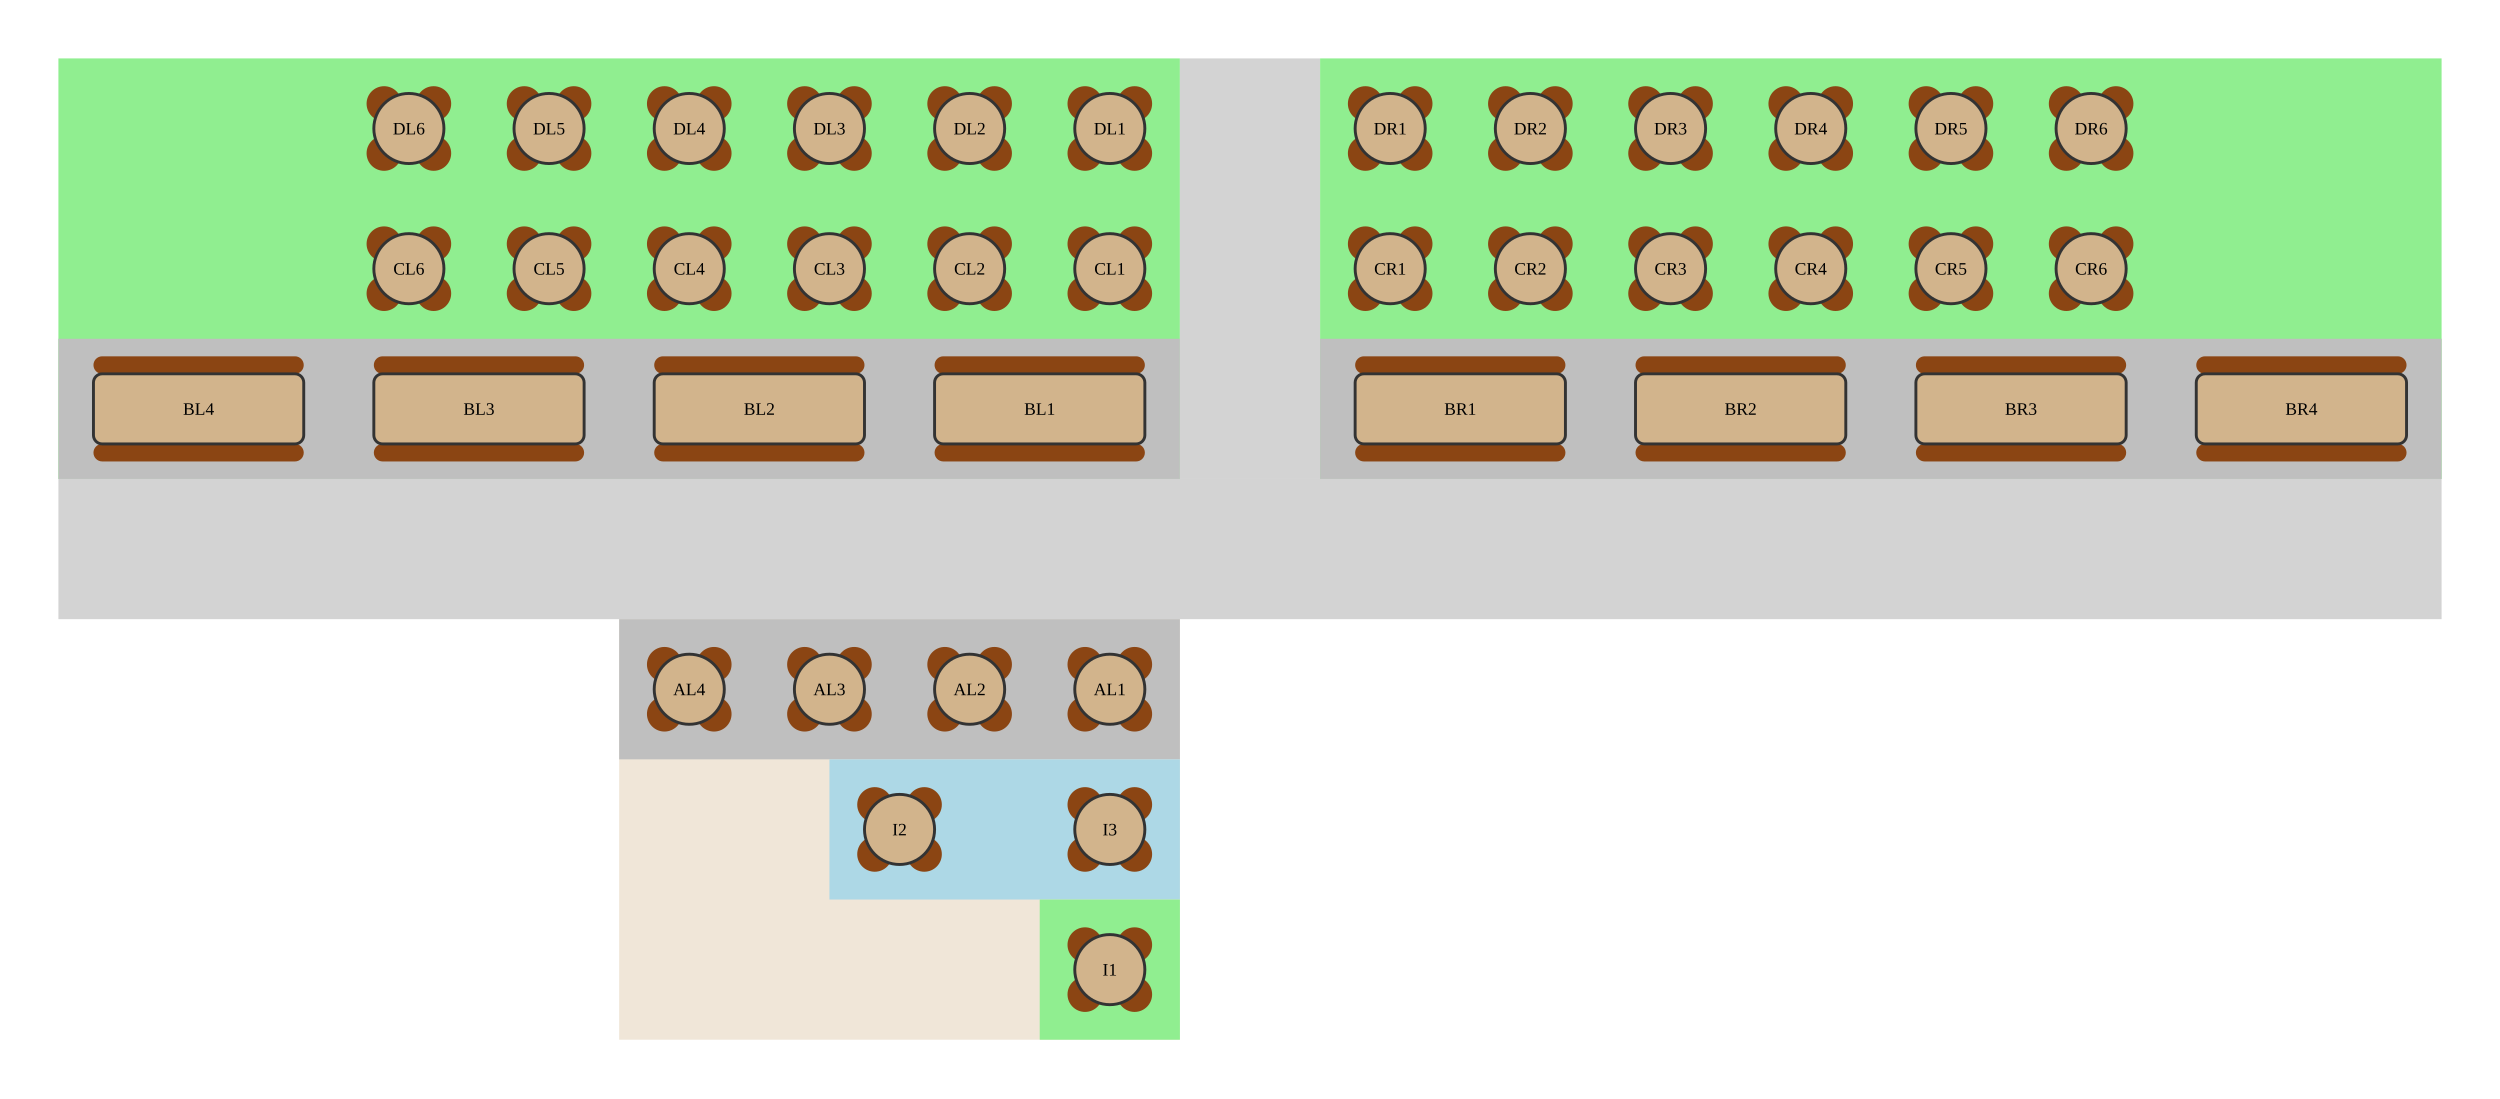
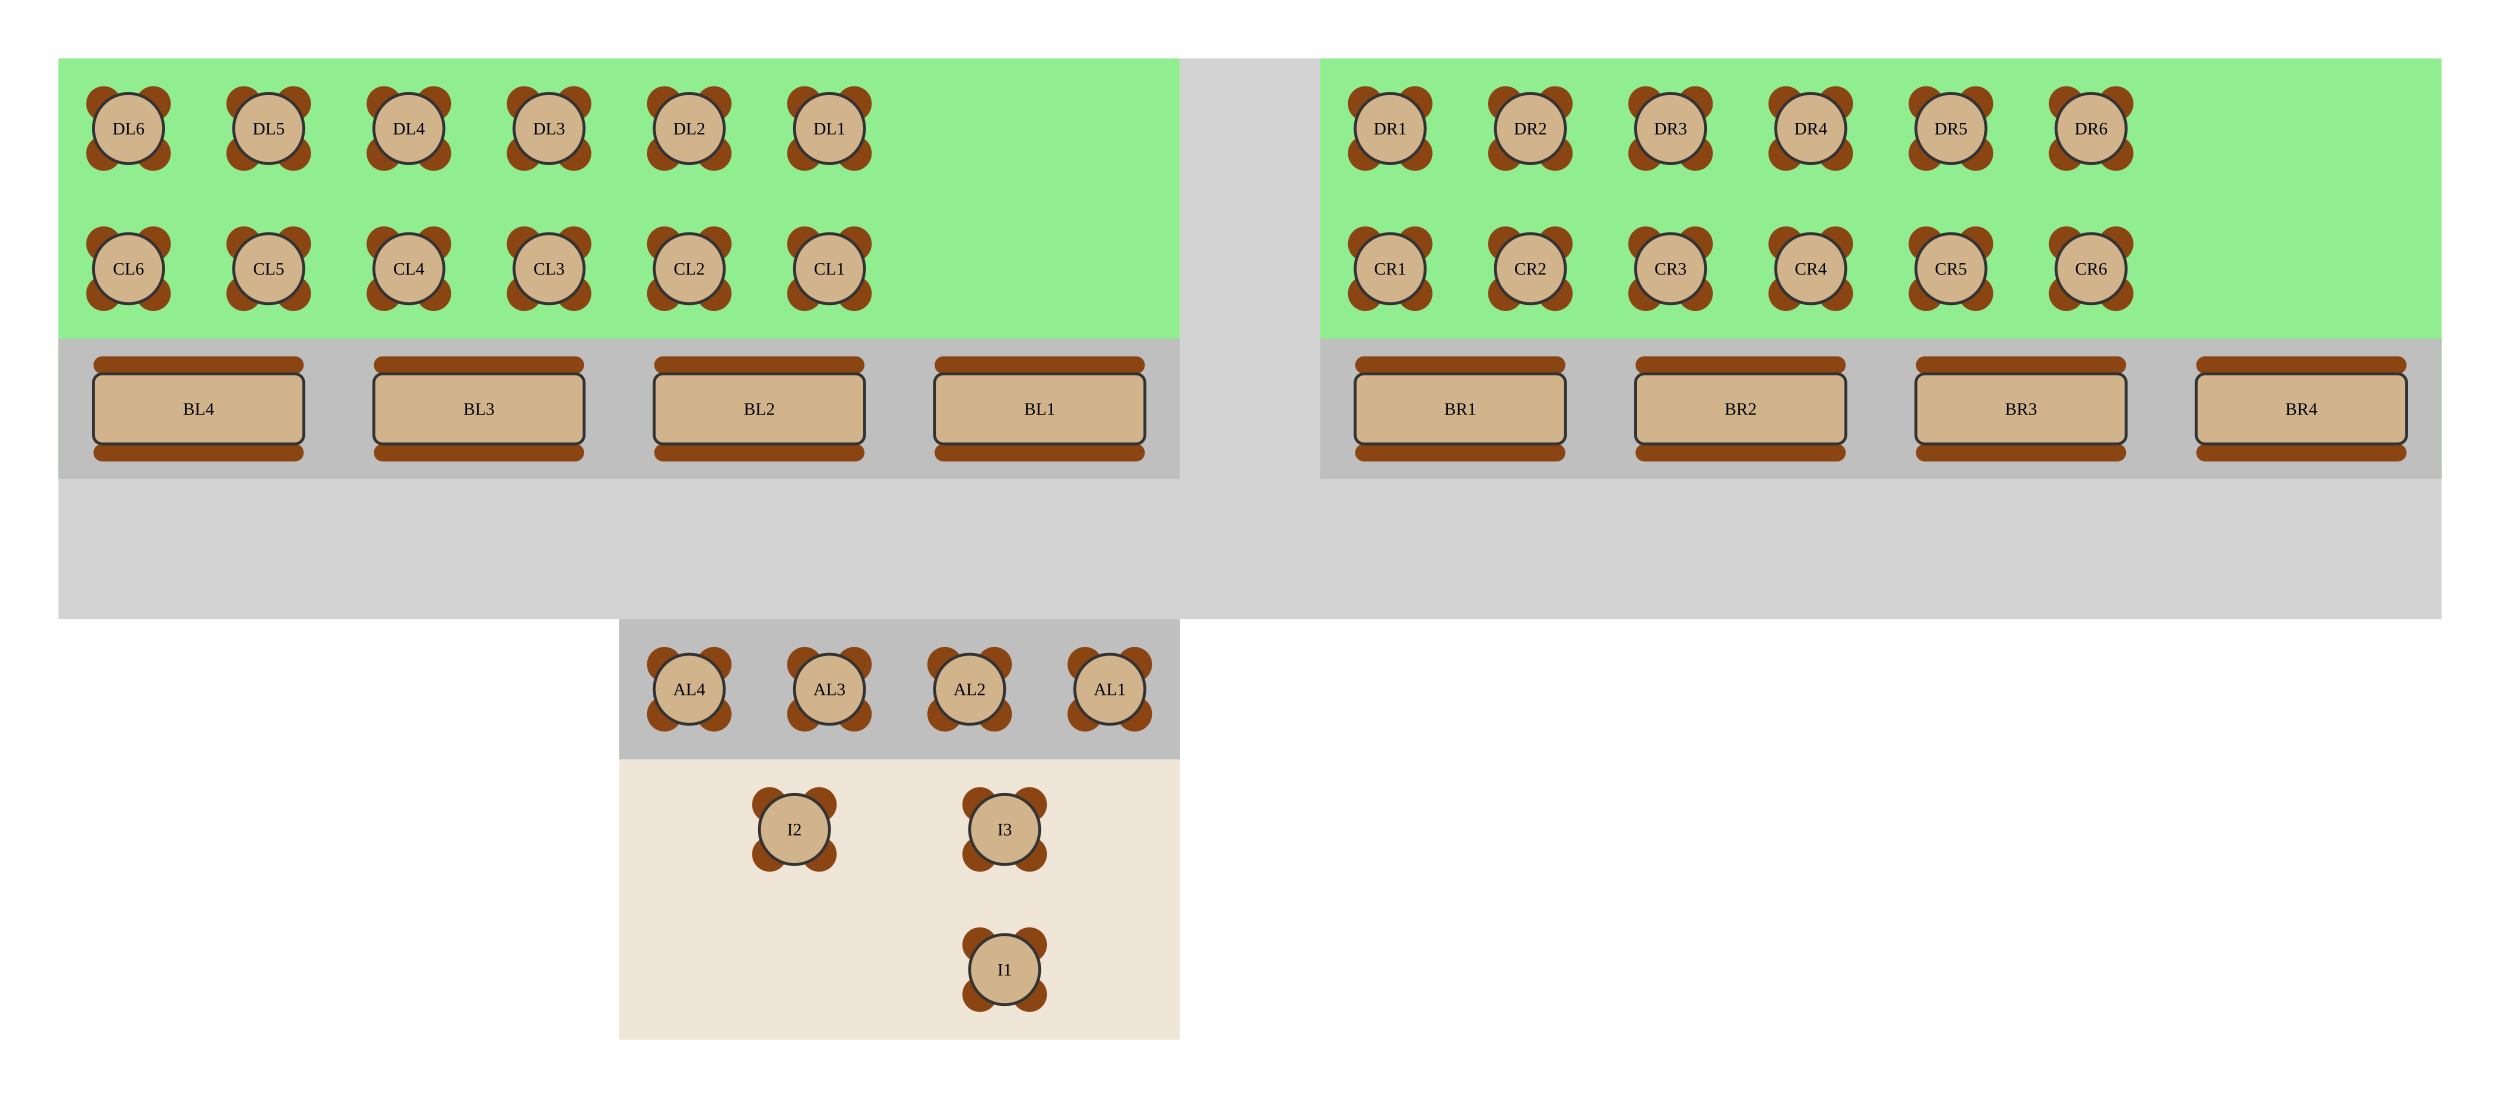
<svg xmlns="http://www.w3.org/2000/svg" viewBox="0 0 856 376">
  <g class="container">
    <g class="container">
      <g class="container">
        <rect x="20" y="20" width="384" height="144" fill="lightgreen" />
        <g class="container">
          <rect x="20" y="116" width="384" height="48" fill="#BFBFBF" />
          <rect x="320" y="122" width="72" height="6" rx="3" ry="3" fill="#8B4513" />
          <rect x="320" y="152" width="72" height="6" rx="3" ry="3" fill="#8B4513" />
          <rect x="320" y="128" width="72" height="24" rx="3" ry="3" fill="#D2B48C" stroke="#333" stroke-width="1" />
          <text x="356" y="140" text-anchor="middle" dominant-baseline="central" font-size="6" fill="#000">BL1</text>
          <rect x="224" y="122" width="72" height="6" rx="3" ry="3" fill="#8B4513" />
          <rect x="224" y="152" width="72" height="6" rx="3" ry="3" fill="#8B4513" />
          <rect x="224" y="128" width="72" height="24" rx="3" ry="3" fill="#D2B48C" stroke="#333" stroke-width="1" />
          <text x="260" y="140" text-anchor="middle" dominant-baseline="central" font-size="6" fill="#000">BL2</text>
          <rect x="128" y="122" width="72" height="6" rx="3" ry="3" fill="#8B4513" />
          <rect x="128" y="152" width="72" height="6" rx="3" ry="3" fill="#8B4513" />
          <rect x="128" y="128" width="72" height="24" rx="3" ry="3" fill="#D2B48C" stroke="#333" stroke-width="1" />
          <text x="164" y="140" text-anchor="middle" dominant-baseline="central" font-size="6" fill="#000">BL3</text>
          <rect x="32" y="122" width="72" height="6" rx="3" ry="3" fill="#8B4513" />
          <rect x="32" y="152" width="72" height="6" rx="3" ry="3" fill="#8B4513" />
          <rect x="32" y="128" width="72" height="24" rx="3" ry="3" fill="#D2B48C" stroke="#333" stroke-width="1" />
          <text x="68" y="140" text-anchor="middle" dominant-baseline="central" font-size="6" fill="#000">BL4</text>
        </g>
        <g class="container">
-           <circle cx="388.485" cy="83.515" r="6" fill="#8B4513" />
-           <circle cx="388.485" cy="100.485" r="6" fill="#8B4513" />
-           <circle cx="371.515" cy="100.485" r="6" fill="#8B4513" />
-           <circle cx="371.515" cy="83.515" r="6" fill="#8B4513" />
-           <ellipse cx="380" cy="92" rx="12" ry="12" fill="#D2B48C" stroke="#333" stroke-width="1" />
-           <text x="380" y="92" text-anchor="middle" dominant-baseline="central" font-size="6" fill="#000">CL1</text>
-           <circle cx="340.485" cy="83.515" r="6" fill="#8B4513" />
-           <circle cx="340.485" cy="100.485" r="6" fill="#8B4513" />
-           <circle cx="323.515" cy="100.485" r="6" fill="#8B4513" />
-           <circle cx="323.515" cy="83.515" r="6" fill="#8B4513" />
-           <ellipse cx="332" cy="92" rx="12" ry="12" fill="#D2B48C" stroke="#333" stroke-width="1" />
-           <text x="332" y="92" text-anchor="middle" dominant-baseline="central" font-size="6" fill="#000">CL2</text>
          <circle cx="292.485" cy="83.515" r="6" fill="#8B4513" />
          <circle cx="292.485" cy="100.485" r="6" fill="#8B4513" />
          <circle cx="275.515" cy="100.485" r="6" fill="#8B4513" />
          <circle cx="275.515" cy="83.515" r="6" fill="#8B4513" />
          <ellipse cx="284" cy="92" rx="12" ry="12" fill="#D2B48C" stroke="#333" stroke-width="1" />
-           <text x="284" y="92" text-anchor="middle" dominant-baseline="central" font-size="6" fill="#000">CL3</text>
+           <text x="284" y="92" text-anchor="middle" dominant-baseline="central" font-size="6" fill="#000">CL1</text>
          <circle cx="244.485" cy="83.515" r="6" fill="#8B4513" />
          <circle cx="244.485" cy="100.485" r="6" fill="#8B4513" />
          <circle cx="227.515" cy="100.485" r="6" fill="#8B4513" />
          <circle cx="227.515" cy="83.515" r="6" fill="#8B4513" />
          <ellipse cx="236" cy="92" rx="12" ry="12" fill="#D2B48C" stroke="#333" stroke-width="1" />
-           <text x="236" y="92" text-anchor="middle" dominant-baseline="central" font-size="6" fill="#000">CL4</text>
+           <text x="236" y="92" text-anchor="middle" dominant-baseline="central" font-size="6" fill="#000">CL2</text>
          <circle cx="196.485" cy="83.515" r="6" fill="#8B4513" />
          <circle cx="196.485" cy="100.485" r="6" fill="#8B4513" />
          <circle cx="179.515" cy="100.485" r="6" fill="#8B4513" />
          <circle cx="179.515" cy="83.515" r="6" fill="#8B4513" />
          <ellipse cx="188" cy="92" rx="12" ry="12" fill="#D2B48C" stroke="#333" stroke-width="1" />
-           <text x="188" y="92" text-anchor="middle" dominant-baseline="central" font-size="6" fill="#000">CL5</text>
+           <text x="188" y="92" text-anchor="middle" dominant-baseline="central" font-size="6" fill="#000">CL3</text>
          <circle cx="148.485" cy="83.515" r="6" fill="#8B4513" />
          <circle cx="148.485" cy="100.485" r="6" fill="#8B4513" />
          <circle cx="131.515" cy="100.485" r="6" fill="#8B4513" />
          <circle cx="131.515" cy="83.515" r="6" fill="#8B4513" />
          <ellipse cx="140" cy="92" rx="12" ry="12" fill="#D2B48C" stroke="#333" stroke-width="1" />
-           <text x="140" y="92" text-anchor="middle" dominant-baseline="central" font-size="6" fill="#000">CL6</text>
-         </g>
-         <g class="container">
-           <circle cx="388.485" cy="35.515" r="6" fill="#8B4513" />
-           <circle cx="388.485" cy="52.485" r="6" fill="#8B4513" />
-           <circle cx="371.515" cy="52.485" r="6" fill="#8B4513" />
-           <circle cx="371.515" cy="35.515" r="6" fill="#8B4513" />
-           <ellipse cx="380" cy="44" rx="12" ry="12" fill="#D2B48C" stroke="#333" stroke-width="1" />
-           <text x="380" y="44" text-anchor="middle" dominant-baseline="central" font-size="6" fill="#000">DL1</text>
-           <circle cx="340.485" cy="35.515" r="6" fill="#8B4513" />
-           <circle cx="340.485" cy="52.485" r="6" fill="#8B4513" />
-           <circle cx="323.515" cy="52.485" r="6" fill="#8B4513" />
-           <circle cx="323.515" cy="35.515" r="6" fill="#8B4513" />
-           <ellipse cx="332" cy="44" rx="12" ry="12" fill="#D2B48C" stroke="#333" stroke-width="1" />
-           <text x="332" y="44" text-anchor="middle" dominant-baseline="central" font-size="6" fill="#000">DL2</text>
+           <text x="140" y="92" text-anchor="middle" dominant-baseline="central" font-size="6" fill="#000">CL4</text>
+           <circle cx="100.485" cy="83.515" r="6" fill="#8B4513" />
+           <circle cx="100.485" cy="100.485" r="6" fill="#8B4513" />
+           <circle cx="83.515" cy="100.485" r="6" fill="#8B4513" />
+           <circle cx="83.515" cy="83.515" r="6" fill="#8B4513" />
+           <ellipse cx="92" cy="92" rx="12" ry="12" fill="#D2B48C" stroke="#333" stroke-width="1" />
+           <text x="92" y="92" text-anchor="middle" dominant-baseline="central" font-size="6" fill="#000">CL5</text>
+           <circle cx="52.485" cy="83.515" r="6" fill="#8B4513" />
+           <circle cx="52.485" cy="100.485" r="6" fill="#8B4513" />
+           <circle cx="35.515" cy="100.485" r="6" fill="#8B4513" />
+           <circle cx="35.515" cy="83.515" r="6" fill="#8B4513" />
+           <ellipse cx="44" cy="92" rx="12" ry="12" fill="#D2B48C" stroke="#333" stroke-width="1" />
+           <text x="44" y="92" text-anchor="middle" dominant-baseline="central" font-size="6" fill="#000">CL6</text>
+         </g>
+         <g class="container">
          <circle cx="292.485" cy="35.515" r="6" fill="#8B4513" />
          <circle cx="292.485" cy="52.485" r="6" fill="#8B4513" />
          <circle cx="275.515" cy="52.485" r="6" fill="#8B4513" />
          <circle cx="275.515" cy="35.515" r="6" fill="#8B4513" />
          <ellipse cx="284" cy="44" rx="12" ry="12" fill="#D2B48C" stroke="#333" stroke-width="1" />
-           <text x="284" y="44" text-anchor="middle" dominant-baseline="central" font-size="6" fill="#000">DL3</text>
+           <text x="284" y="44" text-anchor="middle" dominant-baseline="central" font-size="6" fill="#000">DL1</text>
          <circle cx="244.485" cy="35.515" r="6" fill="#8B4513" />
          <circle cx="244.485" cy="52.485" r="6" fill="#8B4513" />
          <circle cx="227.515" cy="52.485" r="6" fill="#8B4513" />
          <circle cx="227.515" cy="35.515" r="6" fill="#8B4513" />
          <ellipse cx="236" cy="44" rx="12" ry="12" fill="#D2B48C" stroke="#333" stroke-width="1" />
-           <text x="236" y="44" text-anchor="middle" dominant-baseline="central" font-size="6" fill="#000">DL4</text>
+           <text x="236" y="44" text-anchor="middle" dominant-baseline="central" font-size="6" fill="#000">DL2</text>
          <circle cx="196.485" cy="35.515" r="6" fill="#8B4513" />
          <circle cx="196.485" cy="52.485" r="6" fill="#8B4513" />
          <circle cx="179.515" cy="52.485" r="6" fill="#8B4513" />
          <circle cx="179.515" cy="35.515" r="6" fill="#8B4513" />
          <ellipse cx="188" cy="44" rx="12" ry="12" fill="#D2B48C" stroke="#333" stroke-width="1" />
-           <text x="188" y="44" text-anchor="middle" dominant-baseline="central" font-size="6" fill="#000">DL5</text>
+           <text x="188" y="44" text-anchor="middle" dominant-baseline="central" font-size="6" fill="#000">DL3</text>
          <circle cx="148.485" cy="35.515" r="6" fill="#8B4513" />
          <circle cx="148.485" cy="52.485" r="6" fill="#8B4513" />
          <circle cx="131.515" cy="52.485" r="6" fill="#8B4513" />
          <circle cx="131.515" cy="35.515" r="6" fill="#8B4513" />
          <ellipse cx="140" cy="44" rx="12" ry="12" fill="#D2B48C" stroke="#333" stroke-width="1" />
-           <text x="140" y="44" text-anchor="middle" dominant-baseline="central" font-size="6" fill="#000">DL6</text>
+           <text x="140" y="44" text-anchor="middle" dominant-baseline="central" font-size="6" fill="#000">DL4</text>
+           <circle cx="100.485" cy="35.515" r="6" fill="#8B4513" />
+           <circle cx="100.485" cy="52.485" r="6" fill="#8B4513" />
+           <circle cx="83.515" cy="52.485" r="6" fill="#8B4513" />
+           <circle cx="83.515" cy="35.515" r="6" fill="#8B4513" />
+           <ellipse cx="92" cy="44" rx="12" ry="12" fill="#D2B48C" stroke="#333" stroke-width="1" />
+           <text x="92" y="44" text-anchor="middle" dominant-baseline="central" font-size="6" fill="#000">DL5</text>
+           <circle cx="52.485" cy="35.515" r="6" fill="#8B4513" />
+           <circle cx="52.485" cy="52.485" r="6" fill="#8B4513" />
+           <circle cx="35.515" cy="52.485" r="6" fill="#8B4513" />
+           <circle cx="35.515" cy="35.515" r="6" fill="#8B4513" />
+           <ellipse cx="44" cy="44" rx="12" ry="12" fill="#D2B48C" stroke="#333" stroke-width="1" />
+           <text x="44" y="44" text-anchor="middle" dominant-baseline="central" font-size="6" fill="#000">DL6</text>
        </g>
      </g>
      <g class="container">
        <rect x="404" y="20" width="48" height="144" fill="lightgray" />
      </g>
      <g class="container">
        <rect x="452" y="20" width="384" height="144" fill="lightgreen" />
        <g class="container">
          <rect x="452" y="116" width="384" height="48" fill="#BFBFBF" />
          <rect x="464" y="122" width="72" height="6" rx="3" ry="3" fill="#8B4513" />
          <rect x="464" y="152" width="72" height="6" rx="3" ry="3" fill="#8B4513" />
          <rect x="464" y="128" width="72" height="24" rx="3" ry="3" fill="#D2B48C" stroke="#333" stroke-width="1" />
          <text x="500" y="140" text-anchor="middle" dominant-baseline="central" font-size="6" fill="#000">BR1</text>
          <rect x="560" y="122" width="72" height="6" rx="3" ry="3" fill="#8B4513" />
          <rect x="560" y="152" width="72" height="6" rx="3" ry="3" fill="#8B4513" />
          <rect x="560" y="128" width="72" height="24" rx="3" ry="3" fill="#D2B48C" stroke="#333" stroke-width="1" />
          <text x="596" y="140" text-anchor="middle" dominant-baseline="central" font-size="6" fill="#000">BR2</text>
          <rect x="656" y="122" width="72" height="6" rx="3" ry="3" fill="#8B4513" />
          <rect x="656" y="152" width="72" height="6" rx="3" ry="3" fill="#8B4513" />
          <rect x="656" y="128" width="72" height="24" rx="3" ry="3" fill="#D2B48C" stroke="#333" stroke-width="1" />
          <text x="692" y="140" text-anchor="middle" dominant-baseline="central" font-size="6" fill="#000">BR3</text>
          <rect x="752" y="122" width="72" height="6" rx="3" ry="3" fill="#8B4513" />
          <rect x="752" y="152" width="72" height="6" rx="3" ry="3" fill="#8B4513" />
          <rect x="752" y="128" width="72" height="24" rx="3" ry="3" fill="#D2B48C" stroke="#333" stroke-width="1" />
          <text x="788" y="140" text-anchor="middle" dominant-baseline="central" font-size="6" fill="#000">BR4</text>
        </g>
        <g class="container">
          <circle cx="484.485" cy="83.515" r="6" fill="#8B4513" />
          <circle cx="484.485" cy="100.485" r="6" fill="#8B4513" />
          <circle cx="467.515" cy="100.485" r="6" fill="#8B4513" />
          <circle cx="467.515" cy="83.515" r="6" fill="#8B4513" />
          <ellipse cx="476" cy="92" rx="12" ry="12" fill="#D2B48C" stroke="#333" stroke-width="1" />
          <text x="476" y="92" text-anchor="middle" dominant-baseline="central" font-size="6" fill="#000">CR1</text>
          <circle cx="532.485" cy="83.515" r="6" fill="#8B4513" />
          <circle cx="532.485" cy="100.485" r="6" fill="#8B4513" />
          <circle cx="515.515" cy="100.485" r="6" fill="#8B4513" />
          <circle cx="515.515" cy="83.515" r="6" fill="#8B4513" />
          <ellipse cx="524" cy="92" rx="12" ry="12" fill="#D2B48C" stroke="#333" stroke-width="1" />
          <text x="524" y="92" text-anchor="middle" dominant-baseline="central" font-size="6" fill="#000">CR2</text>
          <circle cx="580.485" cy="83.515" r="6" fill="#8B4513" />
          <circle cx="580.485" cy="100.485" r="6" fill="#8B4513" />
          <circle cx="563.515" cy="100.485" r="6" fill="#8B4513" />
          <circle cx="563.515" cy="83.515" r="6" fill="#8B4513" />
          <ellipse cx="572" cy="92" rx="12" ry="12" fill="#D2B48C" stroke="#333" stroke-width="1" />
          <text x="572" y="92" text-anchor="middle" dominant-baseline="central" font-size="6" fill="#000">CR3</text>
          <circle cx="628.485" cy="83.515" r="6" fill="#8B4513" />
          <circle cx="628.485" cy="100.485" r="6" fill="#8B4513" />
          <circle cx="611.515" cy="100.485" r="6" fill="#8B4513" />
          <circle cx="611.515" cy="83.515" r="6" fill="#8B4513" />
          <ellipse cx="620" cy="92" rx="12" ry="12" fill="#D2B48C" stroke="#333" stroke-width="1" />
          <text x="620" y="92" text-anchor="middle" dominant-baseline="central" font-size="6" fill="#000">CR4</text>
          <circle cx="676.485" cy="83.515" r="6" fill="#8B4513" />
          <circle cx="676.485" cy="100.485" r="6" fill="#8B4513" />
          <circle cx="659.515" cy="100.485" r="6" fill="#8B4513" />
          <circle cx="659.515" cy="83.515" r="6" fill="#8B4513" />
          <ellipse cx="668" cy="92" rx="12" ry="12" fill="#D2B48C" stroke="#333" stroke-width="1" />
          <text x="668" y="92" text-anchor="middle" dominant-baseline="central" font-size="6" fill="#000">CR5</text>
          <circle cx="724.485" cy="83.515" r="6" fill="#8B4513" />
          <circle cx="724.485" cy="100.485" r="6" fill="#8B4513" />
          <circle cx="707.515" cy="100.485" r="6" fill="#8B4513" />
          <circle cx="707.515" cy="83.515" r="6" fill="#8B4513" />
          <ellipse cx="716" cy="92" rx="12" ry="12" fill="#D2B48C" stroke="#333" stroke-width="1" />
          <text x="716" y="92" text-anchor="middle" dominant-baseline="central" font-size="6" fill="#000">CR6</text>
        </g>
        <g class="container">
          <circle cx="484.485" cy="35.515" r="6" fill="#8B4513" />
          <circle cx="484.485" cy="52.485" r="6" fill="#8B4513" />
          <circle cx="467.515" cy="52.485" r="6" fill="#8B4513" />
          <circle cx="467.515" cy="35.515" r="6" fill="#8B4513" />
          <ellipse cx="476" cy="44" rx="12" ry="12" fill="#D2B48C" stroke="#333" stroke-width="1" />
          <text x="476" y="44" text-anchor="middle" dominant-baseline="central" font-size="6" fill="#000">DR1</text>
          <circle cx="532.485" cy="35.515" r="6" fill="#8B4513" />
          <circle cx="532.485" cy="52.485" r="6" fill="#8B4513" />
          <circle cx="515.515" cy="52.485" r="6" fill="#8B4513" />
          <circle cx="515.515" cy="35.515" r="6" fill="#8B4513" />
          <ellipse cx="524" cy="44" rx="12" ry="12" fill="#D2B48C" stroke="#333" stroke-width="1" />
          <text x="524" y="44" text-anchor="middle" dominant-baseline="central" font-size="6" fill="#000">DR2</text>
          <circle cx="580.485" cy="35.515" r="6" fill="#8B4513" />
          <circle cx="580.485" cy="52.485" r="6" fill="#8B4513" />
          <circle cx="563.515" cy="52.485" r="6" fill="#8B4513" />
          <circle cx="563.515" cy="35.515" r="6" fill="#8B4513" />
          <ellipse cx="572" cy="44" rx="12" ry="12" fill="#D2B48C" stroke="#333" stroke-width="1" />
          <text x="572" y="44" text-anchor="middle" dominant-baseline="central" font-size="6" fill="#000">DR3</text>
          <circle cx="628.485" cy="35.515" r="6" fill="#8B4513" />
          <circle cx="628.485" cy="52.485" r="6" fill="#8B4513" />
          <circle cx="611.515" cy="52.485" r="6" fill="#8B4513" />
          <circle cx="611.515" cy="35.515" r="6" fill="#8B4513" />
          <ellipse cx="620" cy="44" rx="12" ry="12" fill="#D2B48C" stroke="#333" stroke-width="1" />
          <text x="620" y="44" text-anchor="middle" dominant-baseline="central" font-size="6" fill="#000">DR4</text>
          <circle cx="676.485" cy="35.515" r="6" fill="#8B4513" />
          <circle cx="676.485" cy="52.485" r="6" fill="#8B4513" />
          <circle cx="659.515" cy="52.485" r="6" fill="#8B4513" />
          <circle cx="659.515" cy="35.515" r="6" fill="#8B4513" />
          <ellipse cx="668" cy="44" rx="12" ry="12" fill="#D2B48C" stroke="#333" stroke-width="1" />
          <text x="668" y="44" text-anchor="middle" dominant-baseline="central" font-size="6" fill="#000">DR5</text>
          <circle cx="724.485" cy="35.515" r="6" fill="#8B4513" />
          <circle cx="724.485" cy="52.485" r="6" fill="#8B4513" />
          <circle cx="707.515" cy="52.485" r="6" fill="#8B4513" />
          <circle cx="707.515" cy="35.515" r="6" fill="#8B4513" />
          <ellipse cx="716" cy="44" rx="12" ry="12" fill="#D2B48C" stroke="#333" stroke-width="1" />
          <text x="716" y="44" text-anchor="middle" dominant-baseline="central" font-size="6" fill="#000">DR6</text>
        </g>
      </g>
    </g>
    <g class="container">
      <rect x="20" y="164" width="816" height="48" fill="lightgray" />
    </g>
    <g class="container">
      <g class="container">
        <rect x="212" y="212" width="192" height="144" fill="#F0E6D8" />
        <g class="container">
          <rect x="212" y="212" width="192" height="48" fill="#BFBFBF" />
          <circle cx="388.485" cy="227.515" r="6" fill="#8B4513" />
          <circle cx="388.485" cy="244.485" r="6" fill="#8B4513" />
          <circle cx="371.515" cy="244.485" r="6" fill="#8B4513" />
          <circle cx="371.515" cy="227.515" r="6" fill="#8B4513" />
          <ellipse cx="380" cy="236" rx="12" ry="12" fill="#D2B48C" stroke="#333" stroke-width="1" />
          <text x="380" y="236" text-anchor="middle" dominant-baseline="central" font-size="6" fill="#000">AL1</text>
          <circle cx="340.485" cy="227.515" r="6" fill="#8B4513" />
          <circle cx="340.485" cy="244.485" r="6" fill="#8B4513" />
          <circle cx="323.515" cy="244.485" r="6" fill="#8B4513" />
          <circle cx="323.515" cy="227.515" r="6" fill="#8B4513" />
          <ellipse cx="332" cy="236" rx="12" ry="12" fill="#D2B48C" stroke="#333" stroke-width="1" />
          <text x="332" y="236" text-anchor="middle" dominant-baseline="central" font-size="6" fill="#000">AL2</text>
          <circle cx="292.485" cy="227.515" r="6" fill="#8B4513" />
          <circle cx="292.485" cy="244.485" r="6" fill="#8B4513" />
          <circle cx="275.515" cy="244.485" r="6" fill="#8B4513" />
          <circle cx="275.515" cy="227.515" r="6" fill="#8B4513" />
          <ellipse cx="284" cy="236" rx="12" ry="12" fill="#D2B48C" stroke="#333" stroke-width="1" />
          <text x="284" y="236" text-anchor="middle" dominant-baseline="central" font-size="6" fill="#000">AL3</text>
          <circle cx="244.485" cy="227.515" r="6" fill="#8B4513" />
          <circle cx="244.485" cy="244.485" r="6" fill="#8B4513" />
          <circle cx="227.515" cy="244.485" r="6" fill="#8B4513" />
          <circle cx="227.515" cy="227.515" r="6" fill="#8B4513" />
          <ellipse cx="236" cy="236" rx="12" ry="12" fill="#D2B48C" stroke="#333" stroke-width="1" />
          <text x="236" y="236" text-anchor="middle" dominant-baseline="central" font-size="6" fill="#000">AL4</text>
        </g>
        <g class="container">
          <g class="container">
-             <rect x="284" y="260" width="120" height="48" fill="lightblue" />
-             <circle cx="388.485" cy="275.515" r="6" fill="#8B4513" />
-             <circle cx="388.485" cy="292.485" r="6" fill="#8B4513" />
-             <circle cx="371.515" cy="292.485" r="6" fill="#8B4513" />
-             <circle cx="371.515" cy="275.515" r="6" fill="#8B4513" />
-             <ellipse cx="380" cy="284" rx="12" ry="12" fill="#D2B48C" stroke="#333" stroke-width="1" />
-             <text x="380" y="284" text-anchor="middle" dominant-baseline="central" font-size="6" fill="#000">I3</text>
-             <circle cx="316.485" cy="275.515" r="6" fill="#8B4513" />
-             <circle cx="316.485" cy="292.485" r="6" fill="#8B4513" />
-             <circle cx="299.515" cy="292.485" r="6" fill="#8B4513" />
-             <circle cx="299.515" cy="275.515" r="6" fill="#8B4513" />
-             <ellipse cx="308" cy="284" rx="12" ry="12" fill="#D2B48C" stroke="#333" stroke-width="1" />
-             <text x="308" y="284" text-anchor="middle" dominant-baseline="central" font-size="6" fill="#000">I2</text>
+             <circle cx="352.485" cy="275.515" r="6" fill="#8B4513" />
+             <circle cx="352.485" cy="292.485" r="6" fill="#8B4513" />
+             <circle cx="335.515" cy="292.485" r="6" fill="#8B4513" />
+             <circle cx="335.515" cy="275.515" r="6" fill="#8B4513" />
+             <ellipse cx="344" cy="284" rx="12" ry="12" fill="#D2B48C" stroke="#333" stroke-width="1" />
+             <text x="344" y="284" text-anchor="middle" dominant-baseline="central" font-size="6" fill="#000">I3</text>
+             <circle cx="280.485" cy="275.515" r="6" fill="#8B4513" />
+             <circle cx="280.485" cy="292.485" r="6" fill="#8B4513" />
+             <circle cx="263.515" cy="292.485" r="6" fill="#8B4513" />
+             <circle cx="263.515" cy="275.515" r="6" fill="#8B4513" />
+             <ellipse cx="272" cy="284" rx="12" ry="12" fill="#D2B48C" stroke="#333" stroke-width="1" />
+             <text x="272" y="284" text-anchor="middle" dominant-baseline="central" font-size="6" fill="#000">I2</text>
          </g>
          <g class="container">
-             <rect x="356" y="308" width="48" height="48" fill="lightgreen" />
-             <circle cx="388.485" cy="323.515" r="6" fill="#8B4513" />
-             <circle cx="388.485" cy="340.485" r="6" fill="#8B4513" />
-             <circle cx="371.515" cy="340.485" r="6" fill="#8B4513" />
-             <circle cx="371.515" cy="323.515" r="6" fill="#8B4513" />
-             <ellipse cx="380" cy="332" rx="12" ry="12" fill="#D2B48C" stroke="#333" stroke-width="1" />
-             <text x="380" y="332" text-anchor="middle" dominant-baseline="central" font-size="6" fill="#000">I1</text>
+             <circle cx="352.485" cy="323.515" r="6" fill="#8B4513" />
+             <circle cx="352.485" cy="340.485" r="6" fill="#8B4513" />
+             <circle cx="335.515" cy="340.485" r="6" fill="#8B4513" />
+             <circle cx="335.515" cy="323.515" r="6" fill="#8B4513" />
+             <ellipse cx="344" cy="332" rx="12" ry="12" fill="#D2B48C" stroke="#333" stroke-width="1" />
+             <text x="344" y="332" text-anchor="middle" dominant-baseline="central" font-size="6" fill="#000">I1</text>
          </g>
        </g>
      </g>
    </g>
  </g>
</svg>
